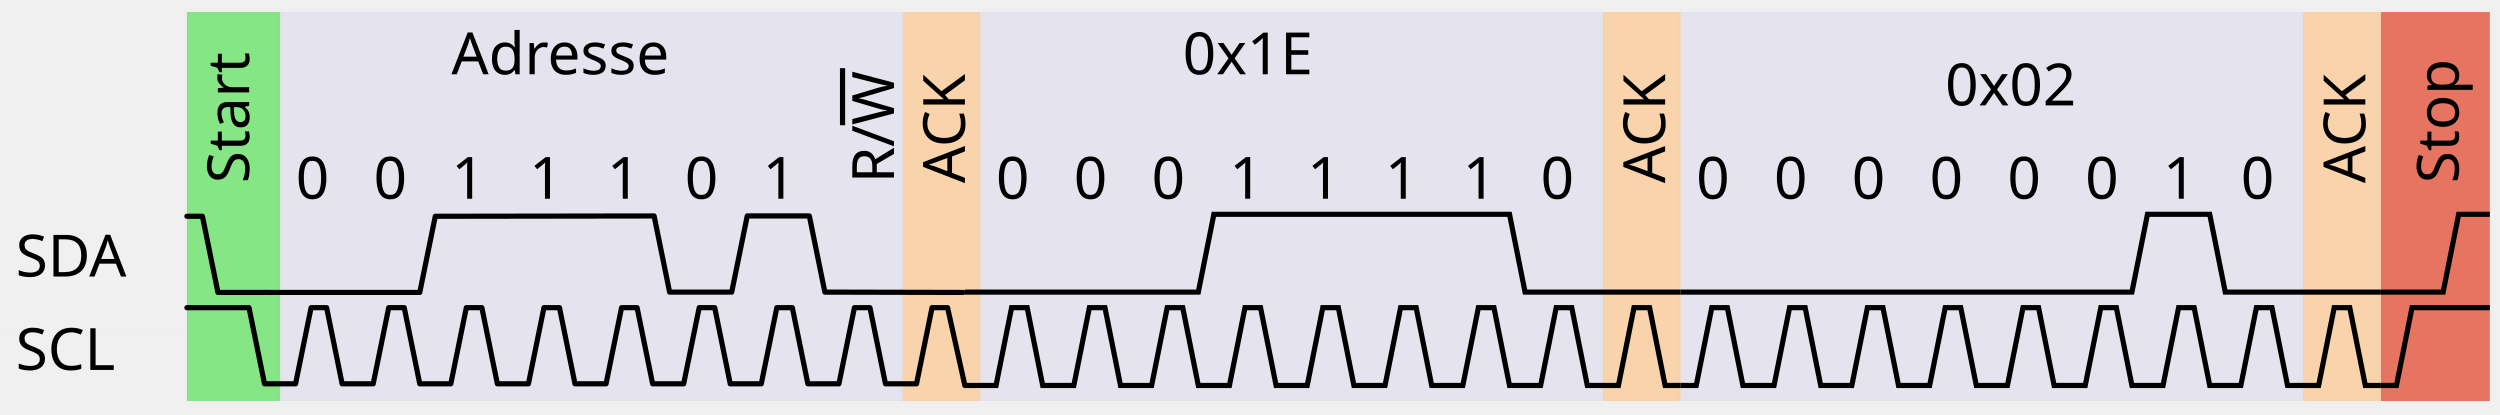
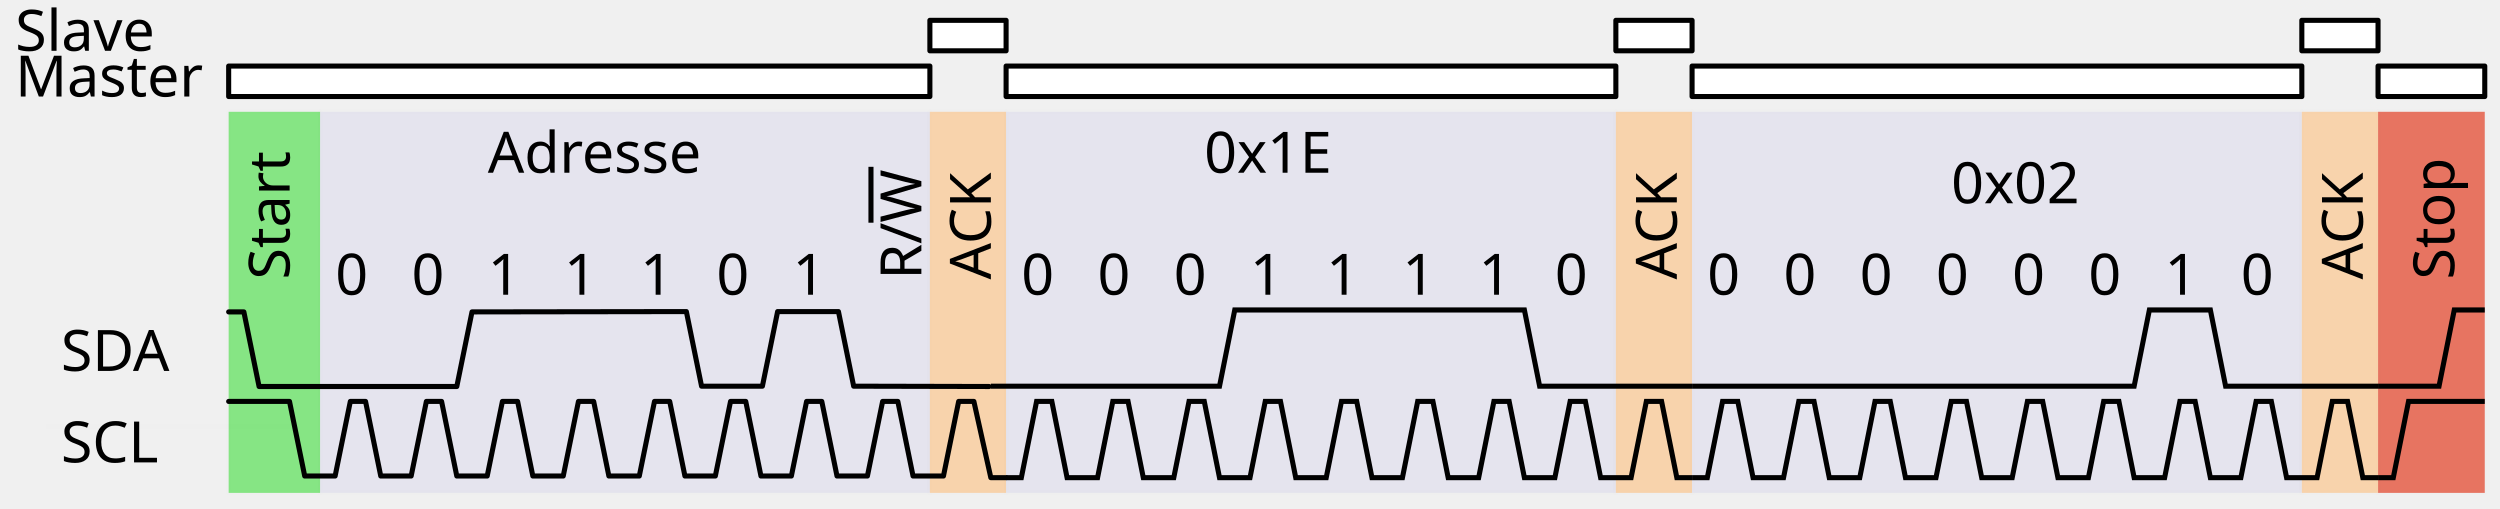
- <svg xmlns="http://www.w3.org/2000/svg" width="482" height="80" viewBox="0 0 482 80" id="svg2" version="1.1">
+ <svg xmlns="http://www.w3.org/2000/svg" width="492" height="100" viewBox="0 0 492 100" id="svg2" version="1.1">
  <defs id="defs4" />
-   <g id="layer2" transform="translate(0,-50)">
-     <rect style="fill:#3fdd3d;fill-opacity:0.601;stroke:#000000;stroke-width:1;stroke-linecap:round;stroke-linejoin:round;stroke-miterlimit:4;stroke-dasharray:none;stroke-opacity:0.004" id="rect4160" width="18" height="75" x="36.034" y="52.318" />
-     <rect style="fill:#dedbec;fill-opacity:0.601;stroke:#000000;stroke-width:1;stroke-linecap:round;stroke-linejoin:round;stroke-miterlimit:4;stroke-dasharray:none;stroke-opacity:0.004" id="rect4170" width="120" height="75" x="54.034" y="52.318" />
-     <rect style="fill:#fdbf7e;fill-opacity:0.601;stroke:#000000;stroke-width:1;stroke-linecap:round;stroke-linejoin:round;stroke-miterlimit:4;stroke-dasharray:none;stroke-opacity:0.004" id="rect4170-6" width="15" height="75" x="174.034" y="52.318" />
-     <rect style="fill:#dedbec;fill-opacity:0.601;stroke:#000000;stroke-width:1;stroke-linecap:round;stroke-linejoin:round;stroke-miterlimit:4;stroke-dasharray:none;stroke-opacity:0.004" id="rect4170-4" width="120" height="75" x="189.034" y="52.318" />
-     <rect style="fill:#fdbf7e;fill-opacity:0.601;stroke:#000000;stroke-width:1;stroke-linecap:round;stroke-linejoin:round;stroke-miterlimit:4;stroke-dasharray:none;stroke-opacity:0.004" id="rect4170-6-6" width="15" height="75" x="309.034" y="52.318" />
-     <text xml:space="preserve" style="font-style:normal;font-weight:normal;font-size:11.25px;line-height:125%;font-family:sans-serif;letter-spacing:0px;word-spacing:0px;fill:#000000;fill-opacity:1;stroke:none;stroke-width:1px;stroke-linecap:butt;stroke-linejoin:miter;stroke-opacity:1" x="-85.318" y="48.034" id="text4162" transform="matrix(0,-1,1,0,0,0)">
-       <tspan id="tspan4164" x="-85.318" y="48.034">Start</tspan>
+   <g id="layer2" transform="translate(0,-30)">
+     <rect style="fill:#3fdd3d;fill-opacity:0.601;stroke:#000000;stroke-width:1;stroke-linecap:round;stroke-linejoin:round;stroke-miterlimit:4;stroke-dasharray:none;stroke-opacity:0.004" id="rect4160" width="18" height="75" x="45" y="52" />
+     <rect style="fill:#dedbec;fill-opacity:0.601;stroke:#000000;stroke-width:1;stroke-linecap:round;stroke-linejoin:round;stroke-miterlimit:4;stroke-dasharray:none;stroke-opacity:0.004" id="rect4170" width="120" height="75" x="63" y="52" />
+     <rect style="fill:#fdbf7e;fill-opacity:0.601;stroke:#000000;stroke-width:1;stroke-linecap:round;stroke-linejoin:round;stroke-miterlimit:4;stroke-dasharray:none;stroke-opacity:0.004" id="rect4170-6" width="15" height="75" x="183" y="52" />
+     <rect style="fill:#dedbec;fill-opacity:0.601;stroke:#000000;stroke-width:1;stroke-linecap:round;stroke-linejoin:round;stroke-miterlimit:4;stroke-dasharray:none;stroke-opacity:0.004" id="rect4170-4" width="120" height="75" x="198" y="52" />
+     <rect style="fill:#fdbf7e;fill-opacity:0.601;stroke:#000000;stroke-width:1;stroke-linecap:round;stroke-linejoin:round;stroke-miterlimit:4;stroke-dasharray:none;stroke-opacity:0.004" id="rect4170-6-6" width="15" height="75" x="318" y="52" />
+     <text xml:space="preserve" style="font-style:normal;font-weight:normal;font-size:11.25px;line-height:125%;font-family:sans-serif;letter-spacing:0px;word-spacing:0px;fill:#000000;fill-opacity:1;stroke:none;stroke-width:1px;stroke-linecap:butt;stroke-linejoin:miter;stroke-opacity:1" x="-85" y="57" id="text4162" transform="matrix(0,-1,1,0,0,0)">
+       <tspan id="tspan4164" x="-85" y="57">Start</tspan>
    </text>
-     <text xml:space="preserve" style="font-style:normal;font-weight:normal;font-size:11.25px;line-height:125%;font-family:sans-serif;letter-spacing:0px;word-spacing:0px;fill:#000000;fill-opacity:1;stroke:none;stroke-width:1px;stroke-linecap:butt;stroke-linejoin:miter;stroke-opacity:1" x="87.034" y="64.318" id="text4162-7">
-       <tspan x="87.034" y="64.318" id="tspan4202">Adresse</tspan>
+     <text xml:space="preserve" style="font-style:normal;font-weight:normal;font-size:11.25px;line-height:125%;font-family:sans-serif;letter-spacing:0px;word-spacing:0px;fill:#000000;fill-opacity:1;stroke:none;stroke-width:1px;stroke-linecap:butt;stroke-linejoin:miter;stroke-opacity:1" x="96" y="64" id="text4162-7">
+       <tspan x="96" y="64" id="tspan4202">Adresse</tspan>
    </text>
-     <text xml:space="preserve" style="font-style:normal;font-weight:normal;font-size:11.25px;line-height:125%;font-family:sans-serif;letter-spacing:0px;word-spacing:0px;fill:#000000;fill-opacity:1;stroke:none;stroke-width:1px;stroke-linecap:butt;stroke-linejoin:miter;stroke-opacity:1" x="57.034" y="88.318" id="text4162-7-3">
-       <tspan x="57.034" y="88.318" id="tspan4202-4">0</tspan>
+     <text xml:space="preserve" style="font-style:normal;font-weight:normal;font-size:11.25px;line-height:125%;font-family:sans-serif;letter-spacing:0px;word-spacing:0px;fill:#000000;fill-opacity:1;stroke:none;stroke-width:1px;stroke-linecap:butt;stroke-linejoin:miter;stroke-opacity:1" x="66" y="88" id="text4162-7-3">
+       <tspan x="66" y="88" id="tspan4202-4">0</tspan>
    </text>
-     <text xml:space="preserve" style="font-style:normal;font-weight:normal;font-size:11.25px;line-height:125%;font-family:sans-serif;letter-spacing:0px;word-spacing:0px;fill:#000000;fill-opacity:1;stroke:none;stroke-width:1px;stroke-linecap:butt;stroke-linejoin:miter;stroke-opacity:1" x="72.034" y="88.318" id="text4162-7-3-7">
-       <tspan x="72.034" y="88.318" id="tspan4202-4-2">0</tspan>
+     <text xml:space="preserve" style="font-style:normal;font-weight:normal;font-size:11.25px;line-height:125%;font-family:sans-serif;letter-spacing:0px;word-spacing:0px;fill:#000000;fill-opacity:1;stroke:none;stroke-width:1px;stroke-linecap:butt;stroke-linejoin:miter;stroke-opacity:1" x="81" y="88" id="text4162-7-3-7">
+       <tspan x="81" y="88" id="tspan4202-4-2">0</tspan>
    </text>
-     <text xml:space="preserve" style="font-style:normal;font-weight:normal;font-size:11.25px;line-height:125%;font-family:sans-serif;letter-spacing:0px;word-spacing:0px;fill:#000000;fill-opacity:1;stroke:none;stroke-width:1px;stroke-linecap:butt;stroke-linejoin:miter;stroke-opacity:1" x="87.034" y="88.318" id="text4162-7-3-4">
-       <tspan x="87.034" y="88.318" id="tspan4202-4-3">1</tspan>
+     <text xml:space="preserve" style="font-style:normal;font-weight:normal;font-size:11.25px;line-height:125%;font-family:sans-serif;letter-spacing:0px;word-spacing:0px;fill:#000000;fill-opacity:1;stroke:none;stroke-width:1px;stroke-linecap:butt;stroke-linejoin:miter;stroke-opacity:1" x="96" y="88" id="text4162-7-3-4">
+       <tspan x="96" y="88" id="tspan4202-4-3">1</tspan>
    </text>
-     <rect style="fill:#dedbec;fill-opacity:0.601;stroke:#000000;stroke-width:1;stroke-linecap:round;stroke-linejoin:round;stroke-miterlimit:4;stroke-dasharray:none;stroke-opacity:0.004" id="rect4170-4-0" width="120" height="75" x="324.034" y="52.318" />
-     <text xml:space="preserve" style="font-style:normal;font-weight:normal;font-size:11.25px;line-height:125%;font-family:sans-serif;letter-spacing:0px;word-spacing:0px;fill:#000000;fill-opacity:1;stroke:none;stroke-width:1px;stroke-linecap:butt;stroke-linejoin:miter;stroke-opacity:1" x="102.034" y="88.318" id="text4162-7-3-4-8">
-       <tspan x="102.034" y="88.318" id="tspan4202-4-3-5">1</tspan>
+     <rect style="fill:#dedbec;fill-opacity:0.601;stroke:#000000;stroke-width:1;stroke-linecap:round;stroke-linejoin:round;stroke-miterlimit:4;stroke-dasharray:none;stroke-opacity:0.004" id="rect4170-4-0" width="120" height="75" x="333" y="52" />
+     <text xml:space="preserve" style="font-style:normal;font-weight:normal;font-size:11.25px;line-height:125%;font-family:sans-serif;letter-spacing:0px;word-spacing:0px;fill:#000000;fill-opacity:1;stroke:none;stroke-width:1px;stroke-linecap:butt;stroke-linejoin:miter;stroke-opacity:1" x="111" y="88" id="text4162-7-3-4-8">
+       <tspan x="111" y="88" id="tspan4202-4-3-5">1</tspan>
    </text>
-     <text xml:space="preserve" style="font-style:normal;font-weight:normal;font-size:11.25px;line-height:125%;font-family:sans-serif;letter-spacing:0px;word-spacing:0px;fill:#000000;fill-opacity:1;stroke:none;stroke-width:1px;stroke-linecap:butt;stroke-linejoin:miter;stroke-opacity:1" x="117.034" y="88.318" id="text4162-7-3-4-6">
-       <tspan x="117.034" y="88.318" id="tspan4202-4-3-6">1</tspan>
+     <text xml:space="preserve" style="font-style:normal;font-weight:normal;font-size:11.25px;line-height:125%;font-family:sans-serif;letter-spacing:0px;word-spacing:0px;fill:#000000;fill-opacity:1;stroke:none;stroke-width:1px;stroke-linecap:butt;stroke-linejoin:miter;stroke-opacity:1" x="126" y="88" id="text4162-7-3-4-6">
+       <tspan x="126" y="88" id="tspan4202-4-3-6">1</tspan>
    </text>
-     <text xml:space="preserve" style="font-style:normal;font-weight:normal;font-size:11.25px;line-height:125%;font-family:sans-serif;letter-spacing:0px;word-spacing:0px;fill:#000000;fill-opacity:1;stroke:none;stroke-width:1px;stroke-linecap:butt;stroke-linejoin:miter;stroke-opacity:1" x="147.034" y="88.318" id="text4162-7-3-4-7">
-       <tspan x="147.034" y="88.318" id="tspan4202-4-3-3">1</tspan>
+     <text xml:space="preserve" style="font-style:normal;font-weight:normal;font-size:11.25px;line-height:125%;font-family:sans-serif;letter-spacing:0px;word-spacing:0px;fill:#000000;fill-opacity:1;stroke:none;stroke-width:1px;stroke-linecap:butt;stroke-linejoin:miter;stroke-opacity:1" x="156" y="88" id="text4162-7-3-4-7">
+       <tspan x="156" y="88" id="tspan4202-4-3-3">1</tspan>
    </text>
-     <text xml:space="preserve" style="font-style:normal;font-weight:normal;font-size:11.25px;line-height:125%;font-family:sans-serif;letter-spacing:0px;word-spacing:0px;fill:#000000;fill-opacity:1;stroke:none;stroke-width:1px;stroke-linecap:butt;stroke-linejoin:miter;stroke-opacity:1" x="132.034" y="88.318" id="text4162-7-3-7-0">
-       <tspan x="132.034" y="88.318" id="tspan4202-4-2-6">0</tspan>
+     <text xml:space="preserve" style="font-style:normal;font-weight:normal;font-size:11.25px;line-height:125%;font-family:sans-serif;letter-spacing:0px;word-spacing:0px;fill:#000000;fill-opacity:1;stroke:none;stroke-width:1px;stroke-linecap:butt;stroke-linejoin:miter;stroke-opacity:1" x="141" y="88" id="text4162-7-3-7-0">
+       <tspan x="141" y="88" id="tspan4202-4-2-6">0</tspan>
    </text>
-     <text xml:space="preserve" style="font-style:normal;font-weight:normal;font-size:11.25px;line-height:125%;font-family:sans-serif;letter-spacing:0px;word-spacing:0px;fill:#000000;fill-opacity:1;stroke:none;stroke-width:1px;stroke-linecap:butt;stroke-linejoin:miter;stroke-opacity:1" x="-85.318" y="172.356" id="text4162-9" transform="matrix(0,-1,1,0,0,0)">
-       <tspan id="tspan4164-1" x="-85.318" y="172.356">R/W</tspan>
+     <text xml:space="preserve" style="font-style:normal;font-weight:normal;font-size:11.25px;line-height:125%;font-family:sans-serif;letter-spacing:0px;word-spacing:0px;fill:#000000;fill-opacity:1;stroke:none;stroke-width:1px;stroke-linecap:butt;stroke-linejoin:miter;stroke-opacity:1" x="-85" y="181.322" id="text4162-9" transform="matrix(0,-1,1,0,0,0)">
+       <tspan id="tspan4164-1" x="-85" y="181.322">R/W</tspan>
    </text>
-     <path style="fill:none;fill-rule:evenodd;stroke:#000000;stroke-width:1px;stroke-linecap:butt;stroke-linejoin:miter;stroke-opacity:1" d="m 162.441,74.147 0,-11" id="path4351" />
-     <text xml:space="preserve" style="font-style:normal;font-weight:normal;font-size:11.25px;line-height:125%;font-family:sans-serif;letter-spacing:0px;word-spacing:0px;fill:#000000;fill-opacity:1;stroke:none;stroke-width:1px;stroke-linecap:butt;stroke-linejoin:miter;stroke-opacity:1" x="-85.318" y="186.034" id="text4162-9-6" transform="matrix(0,-1,1,0,0,0)">
-       <tspan id="tspan4164-1-7" x="-85.318" y="186.034">ACK</tspan>
+     <path style="fill:none;fill-rule:evenodd;stroke:#000000;stroke-width:1px;stroke-linecap:butt;stroke-linejoin:miter;stroke-opacity:1" d="m 171.407,73.829 0,-11" id="path4351" />
+     <text xml:space="preserve" style="font-style:normal;font-weight:normal;font-size:11.25px;line-height:125%;font-family:sans-serif;letter-spacing:0px;word-spacing:0px;fill:#000000;fill-opacity:1;stroke:none;stroke-width:1px;stroke-linecap:butt;stroke-linejoin:miter;stroke-opacity:1" x="-85" y="195" id="text4162-9-6" transform="matrix(0,-1,1,0,0,0)">
+       <tspan id="tspan4164-1-7" x="-85" y="195">ACK</tspan>
    </text>
-     <text xml:space="preserve" style="font-style:normal;font-weight:normal;font-size:11.25px;line-height:125%;font-family:sans-serif;letter-spacing:0px;word-spacing:0px;fill:#000000;fill-opacity:1;stroke:none;stroke-width:1px;stroke-linecap:butt;stroke-linejoin:miter;stroke-opacity:1" x="-85.318" y="321.034" id="text4162-9-6-7" transform="matrix(0,-1,1,0,0,0)">
-       <tspan id="tspan4164-1-7-8" x="-85.318" y="321.034">ACK</tspan>
+     <text xml:space="preserve" style="font-style:normal;font-weight:normal;font-size:11.25px;line-height:125%;font-family:sans-serif;letter-spacing:0px;word-spacing:0px;fill:#000000;fill-opacity:1;stroke:none;stroke-width:1px;stroke-linecap:butt;stroke-linejoin:miter;stroke-opacity:1" x="-85" y="330" id="text4162-9-6-7" transform="matrix(0,-1,1,0,0,0)">
+       <tspan id="tspan4164-1-7-8" x="-85" y="330">ACK</tspan>
    </text>
-     <rect style="fill:#e12203;fill-opacity:0.601;stroke:#000000;stroke-width:1;stroke-linecap:round;stroke-linejoin:round;stroke-miterlimit:4;stroke-dasharray:none;stroke-opacity:0.004" id="rect4170-6-6-0-6" width="21" height="75" x="459.034" y="52.318" />
-     <text xml:space="preserve" style="font-style:normal;font-weight:normal;font-size:11.25px;line-height:125%;font-family:sans-serif;letter-spacing:0px;word-spacing:0px;fill:#000000;fill-opacity:1;stroke:none;stroke-width:1px;stroke-linecap:butt;stroke-linejoin:miter;stroke-opacity:1" x="228.034" y="64.318" id="text4162-7-4">
-       <tspan x="228.034" y="64.318" id="tspan4202-7">0x1E</tspan>
+     <rect style="fill:#e12203;fill-opacity:0.601;stroke:#000000;stroke-width:1;stroke-linecap:round;stroke-linejoin:round;stroke-miterlimit:4;stroke-dasharray:none;stroke-opacity:0.004" id="rect4170-6-6-0-6" width="21" height="75" x="468" y="52" />
+     <text xml:space="preserve" style="font-style:normal;font-weight:normal;font-size:11.25px;line-height:125%;font-family:sans-serif;letter-spacing:0px;word-spacing:0px;fill:#000000;fill-opacity:1;stroke:none;stroke-width:1px;stroke-linecap:butt;stroke-linejoin:miter;stroke-opacity:1" x="237" y="64" id="text4162-7-4">
+       <tspan x="237" y="64" id="tspan4202-7">0x1E</tspan>
    </text>
-     <rect style="fill:#fdbf7e;fill-opacity:0.601;stroke:#000000;stroke-width:1;stroke-linecap:round;stroke-linejoin:round;stroke-miterlimit:4;stroke-dasharray:none;stroke-opacity:0.004" id="rect4170-6-6-0" width="15" height="75" x="444.034" y="52.318" />
-     <text xml:space="preserve" style="font-style:normal;font-weight:normal;font-size:11.25px;line-height:125%;font-family:sans-serif;letter-spacing:0px;word-spacing:0px;fill:#000000;fill-opacity:1;stroke:none;stroke-width:1px;stroke-linecap:butt;stroke-linejoin:miter;stroke-opacity:1" x="237.034" y="88.318" id="text4162-7-3-4-9">
-       <tspan x="237.034" y="88.318" id="tspan4202-4-3-7">1</tspan>
+     <rect style="fill:#fdbf7e;fill-opacity:0.601;stroke:#000000;stroke-width:1;stroke-linecap:round;stroke-linejoin:round;stroke-miterlimit:4;stroke-dasharray:none;stroke-opacity:0.004" id="rect4170-6-6-0" width="15" height="75" x="453" y="52" />
+     <text xml:space="preserve" style="font-style:normal;font-weight:normal;font-size:11.25px;line-height:125%;font-family:sans-serif;letter-spacing:0px;word-spacing:0px;fill:#000000;fill-opacity:1;stroke:none;stroke-width:1px;stroke-linecap:butt;stroke-linejoin:miter;stroke-opacity:1" x="246" y="88" id="text4162-7-3-4-9">
+       <tspan x="246" y="88" id="tspan4202-4-3-7">1</tspan>
    </text>
-     <text xml:space="preserve" style="font-style:normal;font-weight:normal;font-size:11.25px;line-height:125%;font-family:sans-serif;letter-spacing:0px;word-spacing:0px;fill:#000000;fill-opacity:1;stroke:none;stroke-width:1px;stroke-linecap:butt;stroke-linejoin:miter;stroke-opacity:1" x="252.034" y="88.318" id="text4162-7-3-4-1">
-       <tspan x="252.034" y="88.318" id="tspan4202-4-3-72">1</tspan>
+     <text xml:space="preserve" style="font-style:normal;font-weight:normal;font-size:11.25px;line-height:125%;font-family:sans-serif;letter-spacing:0px;word-spacing:0px;fill:#000000;fill-opacity:1;stroke:none;stroke-width:1px;stroke-linecap:butt;stroke-linejoin:miter;stroke-opacity:1" x="261" y="88" id="text4162-7-3-4-1">
+       <tspan x="261" y="88" id="tspan4202-4-3-72">1</tspan>
    </text>
-     <text xml:space="preserve" style="font-style:normal;font-weight:normal;font-size:11.25px;line-height:125%;font-family:sans-serif;letter-spacing:0px;word-spacing:0px;fill:#000000;fill-opacity:1;stroke:none;stroke-width:1px;stroke-linecap:butt;stroke-linejoin:miter;stroke-opacity:1" x="267.034" y="88.318" id="text4162-7-3-4-13">
-       <tspan x="267.034" y="88.318" id="tspan4202-4-3-77">1</tspan>
+     <text xml:space="preserve" style="font-style:normal;font-weight:normal;font-size:11.25px;line-height:125%;font-family:sans-serif;letter-spacing:0px;word-spacing:0px;fill:#000000;fill-opacity:1;stroke:none;stroke-width:1px;stroke-linecap:butt;stroke-linejoin:miter;stroke-opacity:1" x="276" y="88" id="text4162-7-3-4-13">
+       <tspan x="276" y="88" id="tspan4202-4-3-77">1</tspan>
    </text>
-     <text xml:space="preserve" style="font-style:normal;font-weight:normal;font-size:11.25px;line-height:125%;font-family:sans-serif;letter-spacing:0px;word-spacing:0px;fill:#000000;fill-opacity:1;stroke:none;stroke-width:1px;stroke-linecap:butt;stroke-linejoin:miter;stroke-opacity:1" x="282.034" y="88.318" id="text4162-7-3-4-2">
-       <tspan x="282.034" y="88.318" id="tspan4202-4-3-62">1</tspan>
+     <text xml:space="preserve" style="font-style:normal;font-weight:normal;font-size:11.25px;line-height:125%;font-family:sans-serif;letter-spacing:0px;word-spacing:0px;fill:#000000;fill-opacity:1;stroke:none;stroke-width:1px;stroke-linecap:butt;stroke-linejoin:miter;stroke-opacity:1" x="291" y="88" id="text4162-7-3-4-2">
+       <tspan x="291" y="88" id="tspan4202-4-3-62">1</tspan>
    </text>
-     <text xml:space="preserve" style="font-style:normal;font-weight:normal;font-size:11.25px;line-height:125%;font-family:sans-serif;letter-spacing:0px;word-spacing:0px;fill:#000000;fill-opacity:1;stroke:none;stroke-width:1px;stroke-linecap:butt;stroke-linejoin:miter;stroke-opacity:1" x="192.034" y="88.318" id="text4162-7-3-7-0-9">
-       <tspan x="192.034" y="88.318" id="tspan4202-4-2-6-9">0</tspan>
+     <text xml:space="preserve" style="font-style:normal;font-weight:normal;font-size:11.25px;line-height:125%;font-family:sans-serif;letter-spacing:0px;word-spacing:0px;fill:#000000;fill-opacity:1;stroke:none;stroke-width:1px;stroke-linecap:butt;stroke-linejoin:miter;stroke-opacity:1" x="201" y="88" id="text4162-7-3-7-0-9">
+       <tspan x="201" y="88" id="tspan4202-4-2-6-9">0</tspan>
    </text>
-     <text xml:space="preserve" style="font-style:normal;font-weight:normal;font-size:11.25px;line-height:125%;font-family:sans-serif;letter-spacing:0px;word-spacing:0px;fill:#000000;fill-opacity:1;stroke:none;stroke-width:1px;stroke-linecap:butt;stroke-linejoin:miter;stroke-opacity:1" x="207.034" y="88.318" id="text4162-7-3-7-0-5">
-       <tspan x="207.034" y="88.318" id="tspan4202-4-2-6-0">0</tspan>
+     <text xml:space="preserve" style="font-style:normal;font-weight:normal;font-size:11.25px;line-height:125%;font-family:sans-serif;letter-spacing:0px;word-spacing:0px;fill:#000000;fill-opacity:1;stroke:none;stroke-width:1px;stroke-linecap:butt;stroke-linejoin:miter;stroke-opacity:1" x="216" y="88" id="text4162-7-3-7-0-5">
+       <tspan x="216" y="88" id="tspan4202-4-2-6-0">0</tspan>
    </text>
-     <text xml:space="preserve" style="font-style:normal;font-weight:normal;font-size:11.25px;line-height:125%;font-family:sans-serif;letter-spacing:0px;word-spacing:0px;fill:#000000;fill-opacity:1;stroke:none;stroke-width:1px;stroke-linecap:butt;stroke-linejoin:miter;stroke-opacity:1" x="222.034" y="88.318" id="text4162-7-3-7-0-4">
-       <tspan x="222.034" y="88.318" id="tspan4202-4-2-6-4">0</tspan>
+     <text xml:space="preserve" style="font-style:normal;font-weight:normal;font-size:11.25px;line-height:125%;font-family:sans-serif;letter-spacing:0px;word-spacing:0px;fill:#000000;fill-opacity:1;stroke:none;stroke-width:1px;stroke-linecap:butt;stroke-linejoin:miter;stroke-opacity:1" x="231" y="88" id="text4162-7-3-7-0-4">
+       <tspan x="231" y="88" id="tspan4202-4-2-6-4">0</tspan>
    </text>
-     <text xml:space="preserve" style="font-style:normal;font-weight:normal;font-size:11.25px;line-height:125%;font-family:sans-serif;letter-spacing:0px;word-spacing:0px;fill:#000000;fill-opacity:1;stroke:none;stroke-width:1px;stroke-linecap:butt;stroke-linejoin:miter;stroke-opacity:1" x="297.034" y="88.318" id="text4162-7-3-7-0-8">
-       <tspan x="297.034" y="88.318" id="tspan4202-4-2-6-44">0</tspan>
+     <text xml:space="preserve" style="font-style:normal;font-weight:normal;font-size:11.25px;line-height:125%;font-family:sans-serif;letter-spacing:0px;word-spacing:0px;fill:#000000;fill-opacity:1;stroke:none;stroke-width:1px;stroke-linecap:butt;stroke-linejoin:miter;stroke-opacity:1" x="306" y="88" id="text4162-7-3-7-0-8">
+       <tspan x="306" y="88" id="tspan4202-4-2-6-44">0</tspan>
    </text>
-     <text xml:space="preserve" style="font-style:normal;font-weight:normal;font-size:11.25px;line-height:125%;font-family:sans-serif;letter-spacing:0px;word-spacing:0px;fill:#000000;fill-opacity:1;stroke:none;stroke-width:1px;stroke-linecap:butt;stroke-linejoin:miter;stroke-opacity:1" x="375.034" y="70.318" id="text4162-7-4-9">
-       <tspan x="375.034" y="70.318" id="tspan4202-7-6">0x02</tspan>
+     <text xml:space="preserve" style="font-style:normal;font-weight:normal;font-size:11.25px;line-height:125%;font-family:sans-serif;letter-spacing:0px;word-spacing:0px;fill:#000000;fill-opacity:1;stroke:none;stroke-width:1px;stroke-linecap:butt;stroke-linejoin:miter;stroke-opacity:1" x="384" y="70" id="text4162-7-4-9">
+       <tspan x="384" y="70" id="tspan4202-7-6">0x02</tspan>
    </text>
-     <text xml:space="preserve" style="font-style:normal;font-weight:normal;font-size:11.25px;line-height:125%;font-family:sans-serif;letter-spacing:0px;word-spacing:0px;fill:#000000;fill-opacity:1;stroke:none;stroke-width:1px;stroke-linecap:butt;stroke-linejoin:miter;stroke-opacity:1" x="3.034" y="103.318" id="text4177">
-       <tspan id="tspan4179" x="3.034" y="103.318">SDA</tspan>
+     <text xml:space="preserve" style="font-style:normal;font-weight:normal;font-size:11.25px;line-height:125%;font-family:sans-serif;letter-spacing:0px;word-spacing:0px;fill:#000000;fill-opacity:1;stroke:none;stroke-width:1px;stroke-linecap:butt;stroke-linejoin:miter;stroke-opacity:1" x="12" y="103" id="text4177">
+       <tspan id="tspan4179" x="12" y="103">SDA</tspan>
    </text>
-     <text xml:space="preserve" style="font-style:normal;font-weight:normal;font-size:11.25px;line-height:125%;font-family:sans-serif;letter-spacing:0px;word-spacing:0px;fill:#000000;fill-opacity:1;stroke:none;stroke-width:1px;stroke-linecap:butt;stroke-linejoin:miter;stroke-opacity:1" x="3.034" y="121.318" id="text4181">
-       <tspan id="tspan4183" x="3.034" y="121.318">SCL</tspan>
+     <text xml:space="preserve" style="font-style:normal;font-weight:normal;font-size:11.25px;line-height:125%;font-family:sans-serif;letter-spacing:0px;word-spacing:0px;fill:#000000;fill-opacity:1;stroke:none;stroke-width:1px;stroke-linecap:butt;stroke-linejoin:miter;stroke-opacity:1" x="12" y="121" id="text4181">
+       <tspan id="tspan4183" x="12" y="121">SCL</tspan>
    </text>
-     <path style="fill:none;fill-rule:evenodd;stroke:none;stroke-width:1px;stroke-linecap:butt;stroke-linejoin:miter;stroke-opacity:1" d="m 0.034,114.318 120,0" id="path4690" />
-     <path style="fill:none;fill-rule:evenodd;stroke:#000000;stroke-width:1px;stroke-linecap:butt;stroke-linejoin:miter;stroke-opacity:0.004" d="m 0.034,114.318 50,0" id="path4688" />
-     <path style="fill:none;fill-rule:evenodd;stroke:#000000;stroke-width:1px;stroke-linecap:round;stroke-linejoin:round;stroke-opacity:1" d="m 36.034,109.318 11.973,0 L 51,124 l 5.986,0 2.993,-14.682 2.993,0 2.993,14.682 5.986,0 2.993,-14.682 2.993,0 2.993,14.682 5.986,0 2.993,-14.682 2.993,0 2.993,14.682 5.986,0 2.993,-14.682 2.993,0 2.993,14.682 5.986,0 2.993,-14.682 2.993,0 2.993,14.682 5.986,0 2.993,-14.682 2.993,0 2.993,14.682 5.986,0 2.993,-14.682 2.993,0 2.993,14.682 5.986,0 2.993,-14.682 2.993,0 2.993,14.682 5.986,0 2.993,-14.682 2.993,0 3.336,15 3,0" id="path4154" />
-     <path style="fill:none;fill-rule:evenodd;stroke:#000000;stroke-width:1px;stroke-linecap:round;stroke-linejoin:round;stroke-opacity:1" d="m 36.034,91.7 2.993,0 2.993,14.682 8.979,0" id="path4156" />
-     <path style="fill:none;fill-rule:evenodd;stroke:#000000;stroke-width:1px;stroke-linecap:round;stroke-linejoin:round;stroke-opacity:1" d="m 51,106.382 29.931,0 2.993,-14.682 42.185,-0.064 2.993,14.682 11.973,0 2.993,-14.682 11.973,0 2.993,14.682 26.657,0.064" id="path4158" />
-     <path style="fill:none;fill-rule:evenodd;stroke:#000000;stroke-width:1px;stroke-linecap:butt;stroke-linejoin:miter;stroke-opacity:1" d="m 189.034,124.318 3,0 3,-15 0,0 3,0 3,15 6,0 3,-15 3,0 3,15 6,0 3,-15 3,0 3,15 6,0 3,-15 3,0 3,15 6,0 3,-15 3,0 3,15 6,0 3,-15 3,0 3,15 6,0 3,-15 3,0 3,15 6,0 3,-15 3,0 3,15 6,0 3,-15 3,0 3,15 3,0 0,0" id="path4386" />
-     <path style="fill:none;fill-rule:evenodd;stroke:#000000;stroke-width:1px;stroke-linecap:butt;stroke-linejoin:miter;stroke-opacity:1" d="m 186.034,106.318 45,0 3,-15 12,0 45,0 3,15 30,0" id="path4388" />
-     <text xml:space="preserve" style="font-style:normal;font-weight:normal;font-size:11.25px;line-height:125%;font-family:sans-serif;letter-spacing:0px;word-spacing:0px;fill:#000000;fill-opacity:1;stroke:none;stroke-width:1px;stroke-linecap:butt;stroke-linejoin:miter;stroke-opacity:1" x="-85.318" y="456.034" id="text4162-9-6-7-1" transform="matrix(0,-1,1,0,0,0)">
-       <tspan id="tspan4164-1-7-8-9" x="-85.318" y="456.034">ACK</tspan>
+     <path style="fill:none;fill-rule:evenodd;stroke:none;stroke-width:1px;stroke-linecap:butt;stroke-linejoin:miter;stroke-opacity:1" d="M 9,114 129,114" id="path4690" />
+     <path style="fill:none;fill-rule:evenodd;stroke:#000000;stroke-width:1px;stroke-linecap:butt;stroke-linejoin:miter;stroke-opacity:0.004" d="M 9,114 59,114" id="path4688" />
+     <path style="fill:none;fill-rule:evenodd;stroke:#000000;stroke-width:1px;stroke-linecap:round;stroke-linejoin:round;stroke-opacity:1" d="m 45,109 11.973,0 2.993,14.682 5.986,0 2.993,-14.682 2.993,0 2.993,14.682 5.986,0 2.993,-14.682 2.993,0 2.993,14.682 5.986,0 2.993,-14.682 2.993,0 2.993,14.682 5.986,0 2.993,-14.682 2.993,0 2.993,14.682 5.986,0 2.993,-14.682 2.993,0 2.993,14.682 5.986,0 2.993,-14.682 2.993,0 2.993,14.682 5.986,0 2.993,-14.682 2.993,0 2.993,14.682 5.986,0 2.993,-14.682 2.993,0 2.993,14.682 5.986,0 2.993,-14.682 2.993,0 3.336,15 3,0" id="path4154" />
+     <path style="fill:none;fill-rule:evenodd;stroke:#000000;stroke-width:1px;stroke-linecap:round;stroke-linejoin:round;stroke-opacity:1" d="m 45,91.382 2.993,0 2.993,14.682 8.979,0" id="path4156" />
+     <path style="fill:none;fill-rule:evenodd;stroke:#000000;stroke-width:1px;stroke-linecap:round;stroke-linejoin:round;stroke-opacity:1" d="m 59.966,106.064 29.931,0 2.993,-14.682 42.185,-0.064 2.993,14.682 11.973,0 2.993,-14.682 11.973,0 2.993,14.682 26.657,0.064" id="path4158" />
+     <path style="fill:none;fill-rule:evenodd;stroke:#000000;stroke-width:1px;stroke-linecap:butt;stroke-linejoin:miter;stroke-opacity:1" d="m 198,124 3,0 3,-15 0,0 3,0 3,15 6,0 3,-15 3,0 3,15 6,0 3,-15 3,0 3,15 6,0 3,-15 3,0 3,15 6,0 3,-15 3,0 3,15 6,0 3,-15 3,0 3,15 6,0 3,-15 3,0 3,15 6,0 3,-15 3,0 3,15 6,0 3,-15 3,0 3,15 3,0 0,0" id="path4386" />
+     <path style="fill:none;fill-rule:evenodd;stroke:#000000;stroke-width:1px;stroke-linecap:butt;stroke-linejoin:miter;stroke-opacity:1" d="m 195,106 45,0 3,-15 12,0 45,0 3,15 30,0" id="path4388" />
+     <text xml:space="preserve" style="font-style:normal;font-weight:normal;font-size:11.25px;line-height:125%;font-family:sans-serif;letter-spacing:0px;word-spacing:0px;fill:#000000;fill-opacity:1;stroke:none;stroke-width:1px;stroke-linecap:butt;stroke-linejoin:miter;stroke-opacity:1" x="-85" y="465" id="text4162-9-6-7-1" transform="matrix(0,-1,1,0,0,0)">
+       <tspan id="tspan4164-1-7-8-9" x="-85" y="465">ACK</tspan>
    </text>
-     <path style="fill:none;fill-rule:evenodd;stroke:#000000;stroke-width:1px;stroke-linecap:butt;stroke-linejoin:miter;stroke-opacity:1" d="m 324.034,124.318 3,0 3,-15 0,0 3,0 3,15 6,0 3,-15 3,0 3,15 6,0 3,-15 3,0 3,15 6,0 3,-15 3,0 3,15 6,0 3,-15 3,0 3,15 6,0 3,-15 3,0 3,15 6,0 3,-15 3,0 3,15 6,0 3,-15 3,0 3,15 6,0 3,-15 3,0 3,15 3,0 0,0" id="path4386-7" />
-     <path style="fill:none;fill-rule:evenodd;stroke:#000000;stroke-width:1px;stroke-linecap:butt;stroke-linejoin:miter;stroke-opacity:1" d="m 324.034,106.318 87,0 3,-15 12,0 3,15 30,0" id="path4637" />
-     <text xml:space="preserve" style="font-style:normal;font-weight:normal;font-size:11.25px;line-height:125%;font-family:sans-serif;letter-spacing:0px;word-spacing:0px;fill:#000000;fill-opacity:1;stroke:none;stroke-width:1px;stroke-linecap:butt;stroke-linejoin:miter;stroke-opacity:1" x="327.034" y="88.318" id="text4162-7-3-7-0-8-7">
-       <tspan x="327.034" y="88.318" id="tspan4202-4-2-6-44-5">0</tspan>
+     <path style="fill:none;fill-rule:evenodd;stroke:#000000;stroke-width:1px;stroke-linecap:butt;stroke-linejoin:miter;stroke-opacity:1" d="m 333,124 3,0 3,-15 0,0 3,0 3,15 6,0 3,-15 3,0 3,15 6,0 3,-15 3,0 3,15 6,0 3,-15 3,0 3,15 6,0 3,-15 3,0 3,15 6,0 3,-15 3,0 3,15 6,0 3,-15 3,0 3,15 6,0 3,-15 3,0 3,15 6,0 3,-15 3,0 3,15 3,0 0,0" id="path4386-7" />
+     <path style="fill:none;fill-rule:evenodd;stroke:#000000;stroke-width:1px;stroke-linecap:butt;stroke-linejoin:miter;stroke-opacity:1" d="m 333,106 87,0 3,-15 12,0 3,15 30,0" id="path4637" />
+     <text xml:space="preserve" style="font-style:normal;font-weight:normal;font-size:11.25px;line-height:125%;font-family:sans-serif;letter-spacing:0px;word-spacing:0px;fill:#000000;fill-opacity:1;stroke:none;stroke-width:1px;stroke-linecap:butt;stroke-linejoin:miter;stroke-opacity:1" x="336" y="88" id="text4162-7-3-7-0-8-7">
+       <tspan x="336" y="88" id="tspan4202-4-2-6-44-5">0</tspan>
    </text>
-     <text xml:space="preserve" style="font-style:normal;font-weight:normal;font-size:11.25px;line-height:125%;font-family:sans-serif;letter-spacing:0px;word-spacing:0px;fill:#000000;fill-opacity:1;stroke:none;stroke-width:1px;stroke-linecap:butt;stroke-linejoin:miter;stroke-opacity:1" x="342.034" y="88.318" id="text4162-7-3-7-0-8-5">
-       <tspan x="342.034" y="88.318" id="tspan4202-4-2-6-44-7">0</tspan>
+     <text xml:space="preserve" style="font-style:normal;font-weight:normal;font-size:11.25px;line-height:125%;font-family:sans-serif;letter-spacing:0px;word-spacing:0px;fill:#000000;fill-opacity:1;stroke:none;stroke-width:1px;stroke-linecap:butt;stroke-linejoin:miter;stroke-opacity:1" x="351" y="88" id="text4162-7-3-7-0-8-5">
+       <tspan x="351" y="88" id="tspan4202-4-2-6-44-7">0</tspan>
    </text>
-     <text xml:space="preserve" style="font-style:normal;font-weight:normal;font-size:11.25px;line-height:125%;font-family:sans-serif;letter-spacing:0px;word-spacing:0px;fill:#000000;fill-opacity:1;stroke:none;stroke-width:1px;stroke-linecap:butt;stroke-linejoin:miter;stroke-opacity:1" x="357.034" y="88.318" id="text4162-7-3-7-0-8-2">
-       <tspan x="357.034" y="88.318" id="tspan4202-4-2-6-44-6">0</tspan>
+     <text xml:space="preserve" style="font-style:normal;font-weight:normal;font-size:11.25px;line-height:125%;font-family:sans-serif;letter-spacing:0px;word-spacing:0px;fill:#000000;fill-opacity:1;stroke:none;stroke-width:1px;stroke-linecap:butt;stroke-linejoin:miter;stroke-opacity:1" x="366" y="88" id="text4162-7-3-7-0-8-2">
+       <tspan x="366" y="88" id="tspan4202-4-2-6-44-6">0</tspan>
    </text>
-     <text xml:space="preserve" style="font-style:normal;font-weight:normal;font-size:11.25px;line-height:125%;font-family:sans-serif;letter-spacing:0px;word-spacing:0px;fill:#000000;fill-opacity:1;stroke:none;stroke-width:1px;stroke-linecap:butt;stroke-linejoin:miter;stroke-opacity:1" x="372.034" y="88.318" id="text4162-7-3-7-0-8-6">
-       <tspan x="372.034" y="88.318" id="tspan4202-4-2-6-44-4">0</tspan>
+     <text xml:space="preserve" style="font-style:normal;font-weight:normal;font-size:11.25px;line-height:125%;font-family:sans-serif;letter-spacing:0px;word-spacing:0px;fill:#000000;fill-opacity:1;stroke:none;stroke-width:1px;stroke-linecap:butt;stroke-linejoin:miter;stroke-opacity:1" x="381" y="88" id="text4162-7-3-7-0-8-6">
+       <tspan x="381" y="88" id="tspan4202-4-2-6-44-4">0</tspan>
    </text>
-     <text xml:space="preserve" style="font-style:normal;font-weight:normal;font-size:11.25px;line-height:125%;font-family:sans-serif;letter-spacing:0px;word-spacing:0px;fill:#000000;fill-opacity:1;stroke:none;stroke-width:1px;stroke-linecap:butt;stroke-linejoin:miter;stroke-opacity:1" x="387.034" y="88.318" id="text4162-7-3-7-0-8-8">
-       <tspan x="387.034" y="88.318" id="tspan4202-4-2-6-44-9">0</tspan>
+     <text xml:space="preserve" style="font-style:normal;font-weight:normal;font-size:11.25px;line-height:125%;font-family:sans-serif;letter-spacing:0px;word-spacing:0px;fill:#000000;fill-opacity:1;stroke:none;stroke-width:1px;stroke-linecap:butt;stroke-linejoin:miter;stroke-opacity:1" x="396" y="88" id="text4162-7-3-7-0-8-8">
+       <tspan x="396" y="88" id="tspan4202-4-2-6-44-9">0</tspan>
    </text>
-     <text xml:space="preserve" style="font-style:normal;font-weight:normal;font-size:11.25px;line-height:125%;font-family:sans-serif;letter-spacing:0px;word-spacing:0px;fill:#000000;fill-opacity:1;stroke:none;stroke-width:1px;stroke-linecap:butt;stroke-linejoin:miter;stroke-opacity:1" x="402.034" y="88.318" id="text4162-7-3-7-0-8-3">
-       <tspan x="402.034" y="88.318" id="tspan4202-4-2-6-44-74">0</tspan>
+     <text xml:space="preserve" style="font-style:normal;font-weight:normal;font-size:11.25px;line-height:125%;font-family:sans-serif;letter-spacing:0px;word-spacing:0px;fill:#000000;fill-opacity:1;stroke:none;stroke-width:1px;stroke-linecap:butt;stroke-linejoin:miter;stroke-opacity:1" x="411" y="88" id="text4162-7-3-7-0-8-3">
+       <tspan x="411" y="88" id="tspan4202-4-2-6-44-74">0</tspan>
    </text>
-     <text xml:space="preserve" style="font-style:normal;font-weight:normal;font-size:11.25px;line-height:125%;font-family:sans-serif;letter-spacing:0px;word-spacing:0px;fill:#000000;fill-opacity:1;stroke:none;stroke-width:1px;stroke-linecap:butt;stroke-linejoin:miter;stroke-opacity:1" x="432.034" y="88.318" id="text4162-7-3-7-0-8-9">
-       <tspan x="432.034" y="88.318" id="tspan4202-4-2-6-44-1">0</tspan>
+     <text xml:space="preserve" style="font-style:normal;font-weight:normal;font-size:11.25px;line-height:125%;font-family:sans-serif;letter-spacing:0px;word-spacing:0px;fill:#000000;fill-opacity:1;stroke:none;stroke-width:1px;stroke-linecap:butt;stroke-linejoin:miter;stroke-opacity:1" x="441" y="88" id="text4162-7-3-7-0-8-9">
+       <tspan x="441" y="88" id="tspan4202-4-2-6-44-1">0</tspan>
    </text>
-     <text xml:space="preserve" style="font-style:normal;font-weight:normal;font-size:11.25px;line-height:125%;font-family:sans-serif;letter-spacing:0px;word-spacing:0px;fill:#000000;fill-opacity:1;stroke:none;stroke-width:1px;stroke-linecap:butt;stroke-linejoin:miter;stroke-opacity:1" x="417.034" y="88.318" id="text4162-7-3-4-2-3">
-       <tspan x="417.034" y="88.318" id="tspan4202-4-3-62-0">1</tspan>
+     <text xml:space="preserve" style="font-style:normal;font-weight:normal;font-size:11.25px;line-height:125%;font-family:sans-serif;letter-spacing:0px;word-spacing:0px;fill:#000000;fill-opacity:1;stroke:none;stroke-width:1px;stroke-linecap:butt;stroke-linejoin:miter;stroke-opacity:1" x="426" y="88" id="text4162-7-3-4-2-3">
+       <tspan x="426" y="88" id="tspan4202-4-3-62-0">1</tspan>
    </text>
-     <path style="fill:none;fill-rule:evenodd;stroke:#000000;stroke-width:1px;stroke-linecap:butt;stroke-linejoin:miter;stroke-opacity:1" d="m 459.034,124.318 3,0 3,-15 15,0" id="path4723" />
-     <path style="fill:none;fill-rule:evenodd;stroke:#000000;stroke-width:1px;stroke-linecap:butt;stroke-linejoin:miter;stroke-opacity:1" d="m 459.034,106.318 12,0 3,-15 6,0" id="path4725" />
-     <text xml:space="preserve" style="font-style:normal;font-weight:normal;font-size:11.25px;line-height:125%;font-family:sans-serif;letter-spacing:0px;word-spacing:0px;fill:#000000;fill-opacity:1;stroke:none;stroke-width:1px;stroke-linecap:butt;stroke-linejoin:miter;stroke-opacity:1" x="-85.318" y="474.034" id="text4162-9-6-7-1-5" transform="matrix(0,-1,1,0,0,0)">
-       <tspan id="tspan4164-1-7-8-9-4" x="-85.318" y="474.034">Stop</tspan>
+     <path style="fill:none;fill-rule:evenodd;stroke:#000000;stroke-width:1px;stroke-linecap:butt;stroke-linejoin:miter;stroke-opacity:1" d="m 468,124 3,0 3,-15 15,0" id="path4723" />
+     <path style="fill:none;fill-rule:evenodd;stroke:#000000;stroke-width:1px;stroke-linecap:butt;stroke-linejoin:miter;stroke-opacity:1" d="m 468,106 12,0 3,-15 6,0" id="path4725" />
+     <text xml:space="preserve" style="font-style:normal;font-weight:normal;font-size:11.25px;line-height:125%;font-family:sans-serif;letter-spacing:0px;word-spacing:0px;fill:#000000;fill-opacity:1;stroke:none;stroke-width:1px;stroke-linecap:butt;stroke-linejoin:miter;stroke-opacity:1" x="-85" y="483" id="text4162-9-6-7-1-5" transform="matrix(0,-1,1,0,0,0)">
+       <tspan id="tspan4164-1-7-8-9-4" x="-85" y="483">Stop</tspan>
    </text>
+     <text xml:space="preserve" style="font-style:normal;font-weight:normal;font-size:11.25px;line-height:125%;font-family:sans-serif;letter-spacing:0px;word-spacing:0px;fill:#000000;fill-opacity:1;stroke:none;stroke-width:1px;stroke-linecap:butt;stroke-linejoin:miter;stroke-opacity:1" x="3" y="49" id="text4177-5">
+       <tspan id="tspan4179-4" x="3" y="49">Master</tspan>
+     </text>
+     <text xml:space="preserve" style="font-style:normal;font-weight:normal;font-size:11.25px;line-height:125%;font-family:sans-serif;letter-spacing:0px;word-spacing:0px;fill:#000000;fill-opacity:1;stroke:none;stroke-width:1px;stroke-linecap:butt;stroke-linejoin:miter;stroke-opacity:1" x="3" y="40" id="text4177-5-8">
+       <tspan id="tspan4179-4-4" x="3" y="40">Slave</tspan>
+     </text>
+     <rect style="fill:#ffffff;fill-opacity:1;stroke:#000000;stroke-width:1;stroke-linecap:round;stroke-linejoin:round;stroke-miterlimit:4;stroke-dasharray:none;stroke-opacity:1" id="rect8199" width="138" height="6" x="45" y="43" />
+     <rect style="fill:#ffffff;fill-opacity:1;stroke:#000000;stroke-width:1;stroke-linecap:round;stroke-linejoin:round;stroke-miterlimit:4;stroke-dasharray:none;stroke-opacity:1" id="rect8199-5" width="15" height="6" x="183" y="34" />
+     <rect style="fill:#ffffff;fill-opacity:1;stroke:#000000;stroke-width:1;stroke-linecap:round;stroke-linejoin:round;stroke-miterlimit:4;stroke-dasharray:none;stroke-opacity:1" id="rect8199-3" width="120" height="6" x="198" y="43" />
+     <rect style="fill:#ffffff;fill-opacity:1;stroke:#000000;stroke-width:1;stroke-linecap:round;stroke-linejoin:round;stroke-miterlimit:4;stroke-dasharray:none;stroke-opacity:1" id="rect8199-5-2" width="15" height="6" x="318" y="34" />
+     <rect style="fill:#ffffff;fill-opacity:1;stroke:#000000;stroke-width:1;stroke-linecap:round;stroke-linejoin:round;stroke-miterlimit:4;stroke-dasharray:none;stroke-opacity:1" id="rect8199-3-2" width="120" height="6" x="333" y="43" />
+     <rect style="fill:#ffffff;fill-opacity:1;stroke:#000000;stroke-width:1;stroke-linecap:round;stroke-linejoin:round;stroke-miterlimit:4;stroke-dasharray:none;stroke-opacity:1" id="rect8199-5-2-4" width="15" height="6" x="453" y="34" />
+     <rect style="fill:#ffffff;fill-opacity:1;stroke:#000000;stroke-width:1;stroke-linecap:round;stroke-linejoin:round;stroke-miterlimit:4;stroke-dasharray:none;stroke-opacity:1" id="rect8199-5-2-0" width="21" height="6" x="468" y="43" />
  </g>
</svg>
